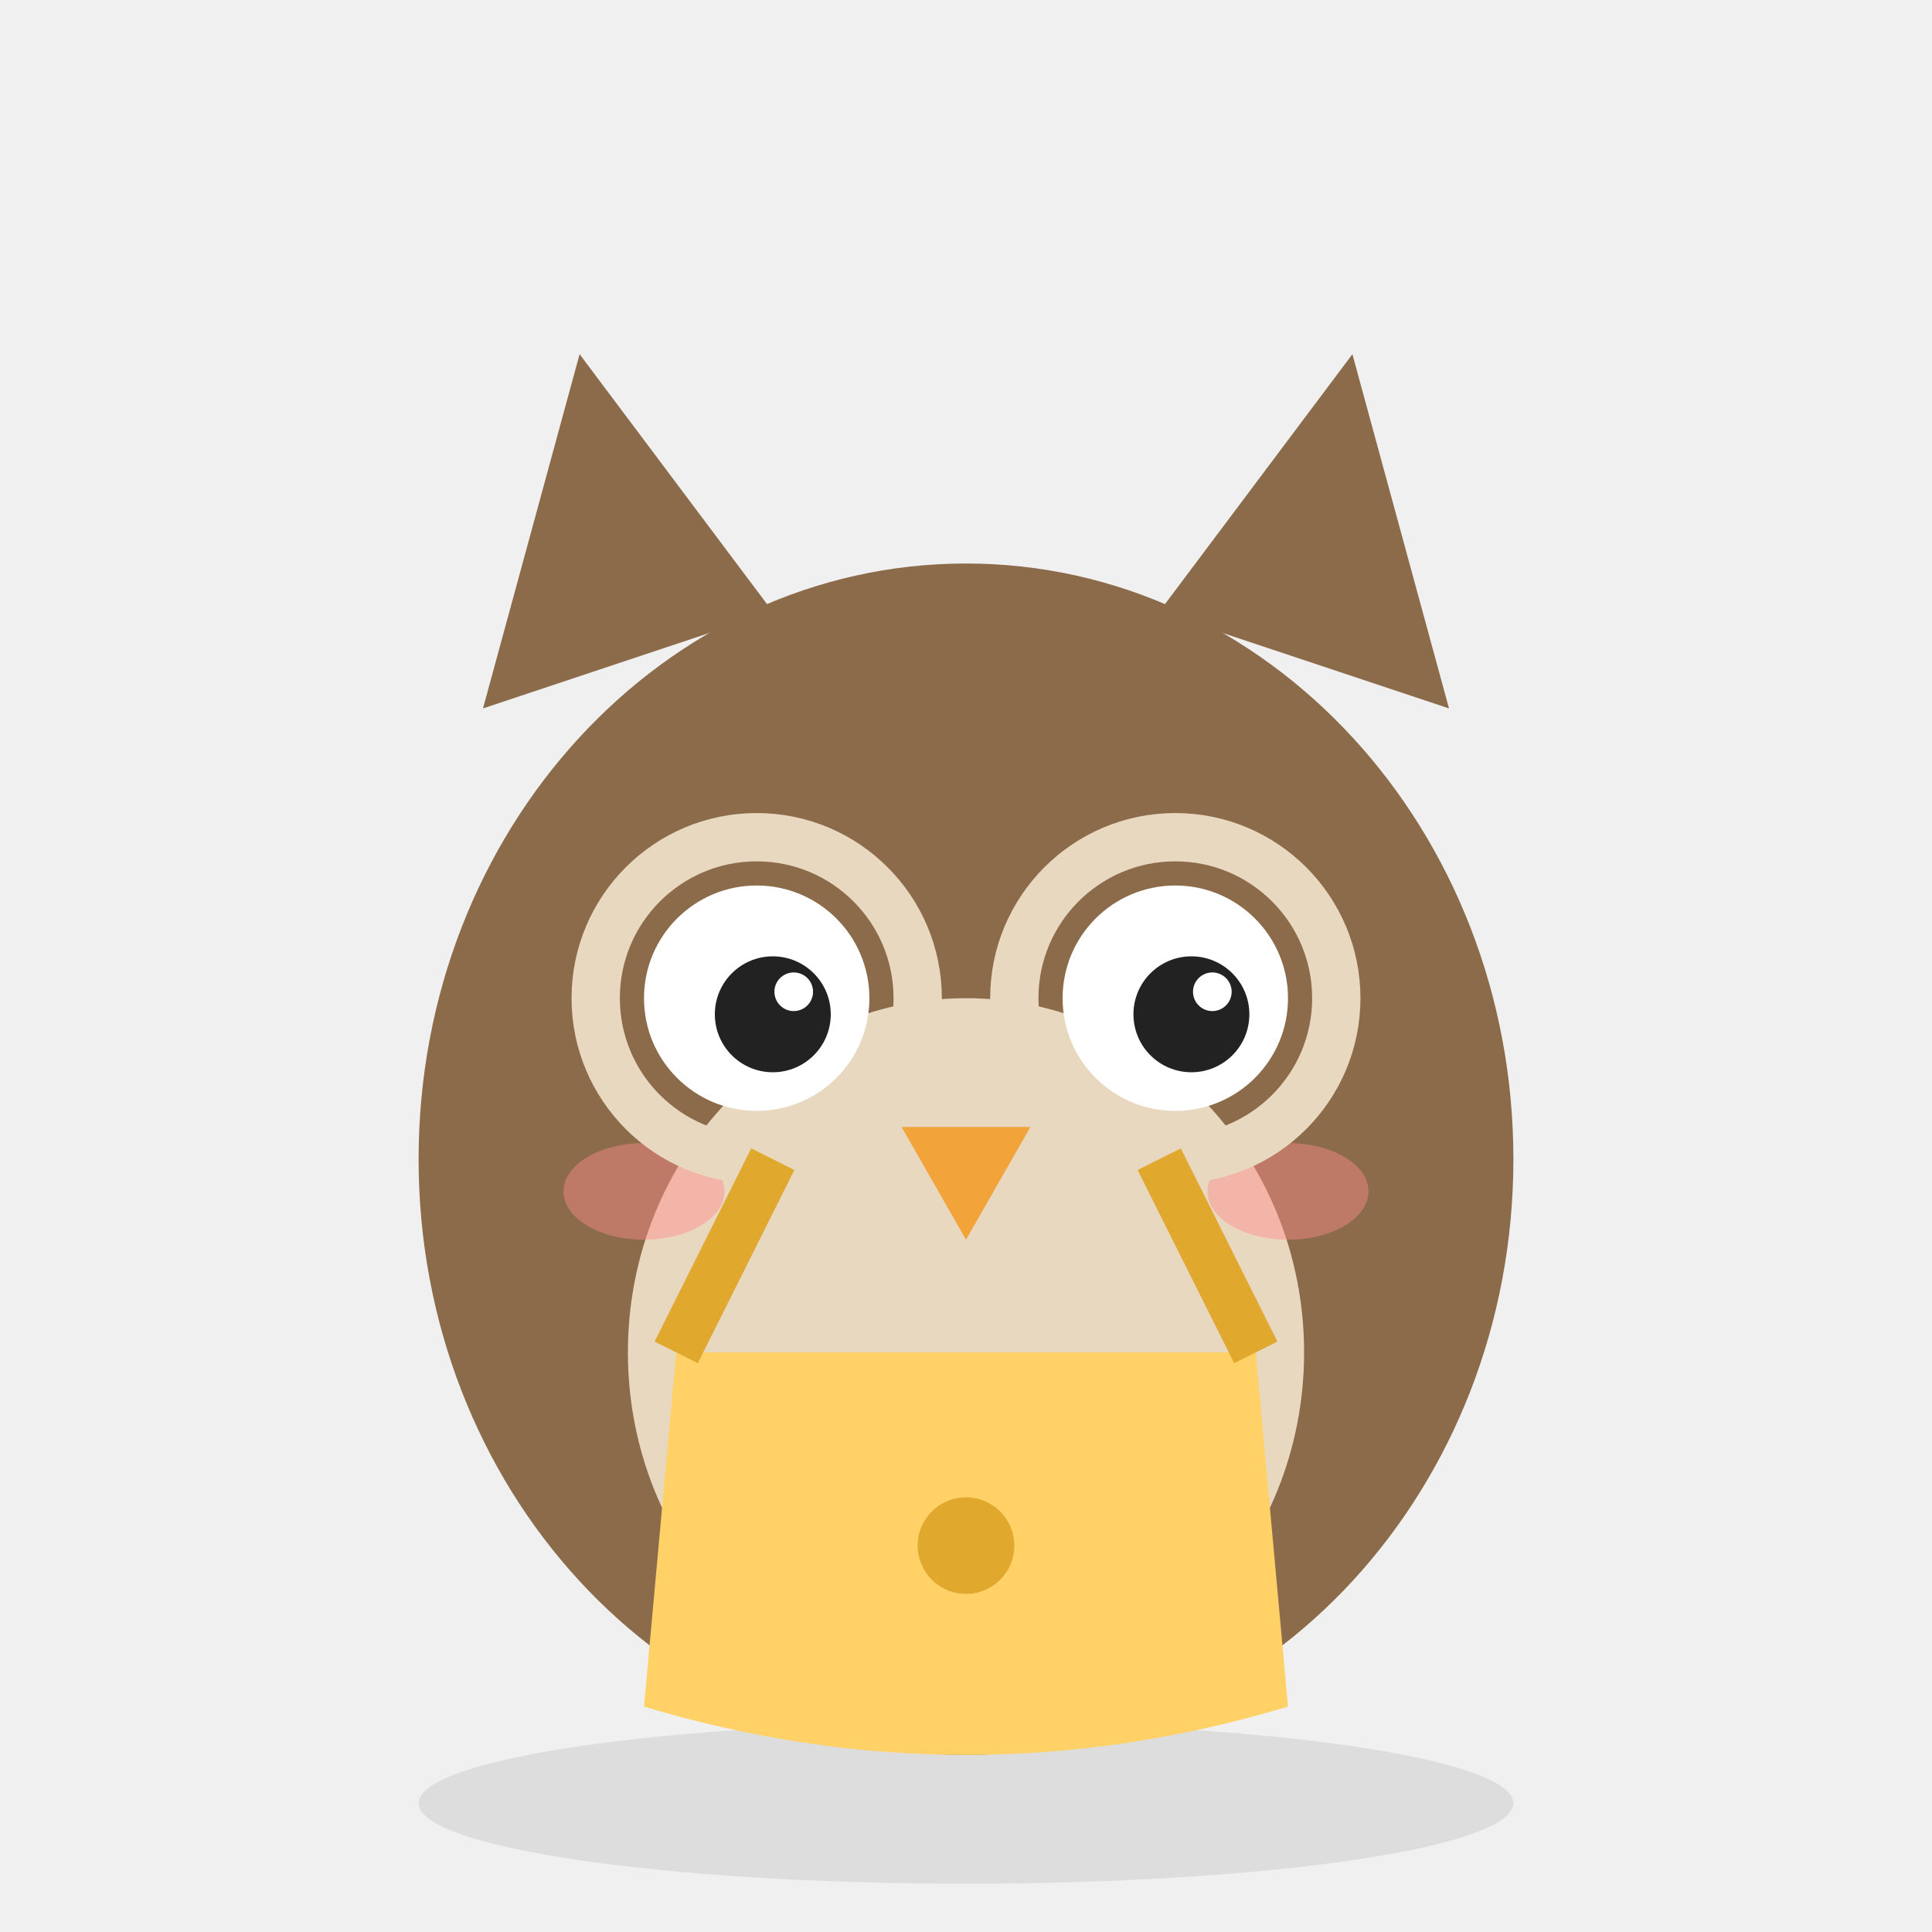
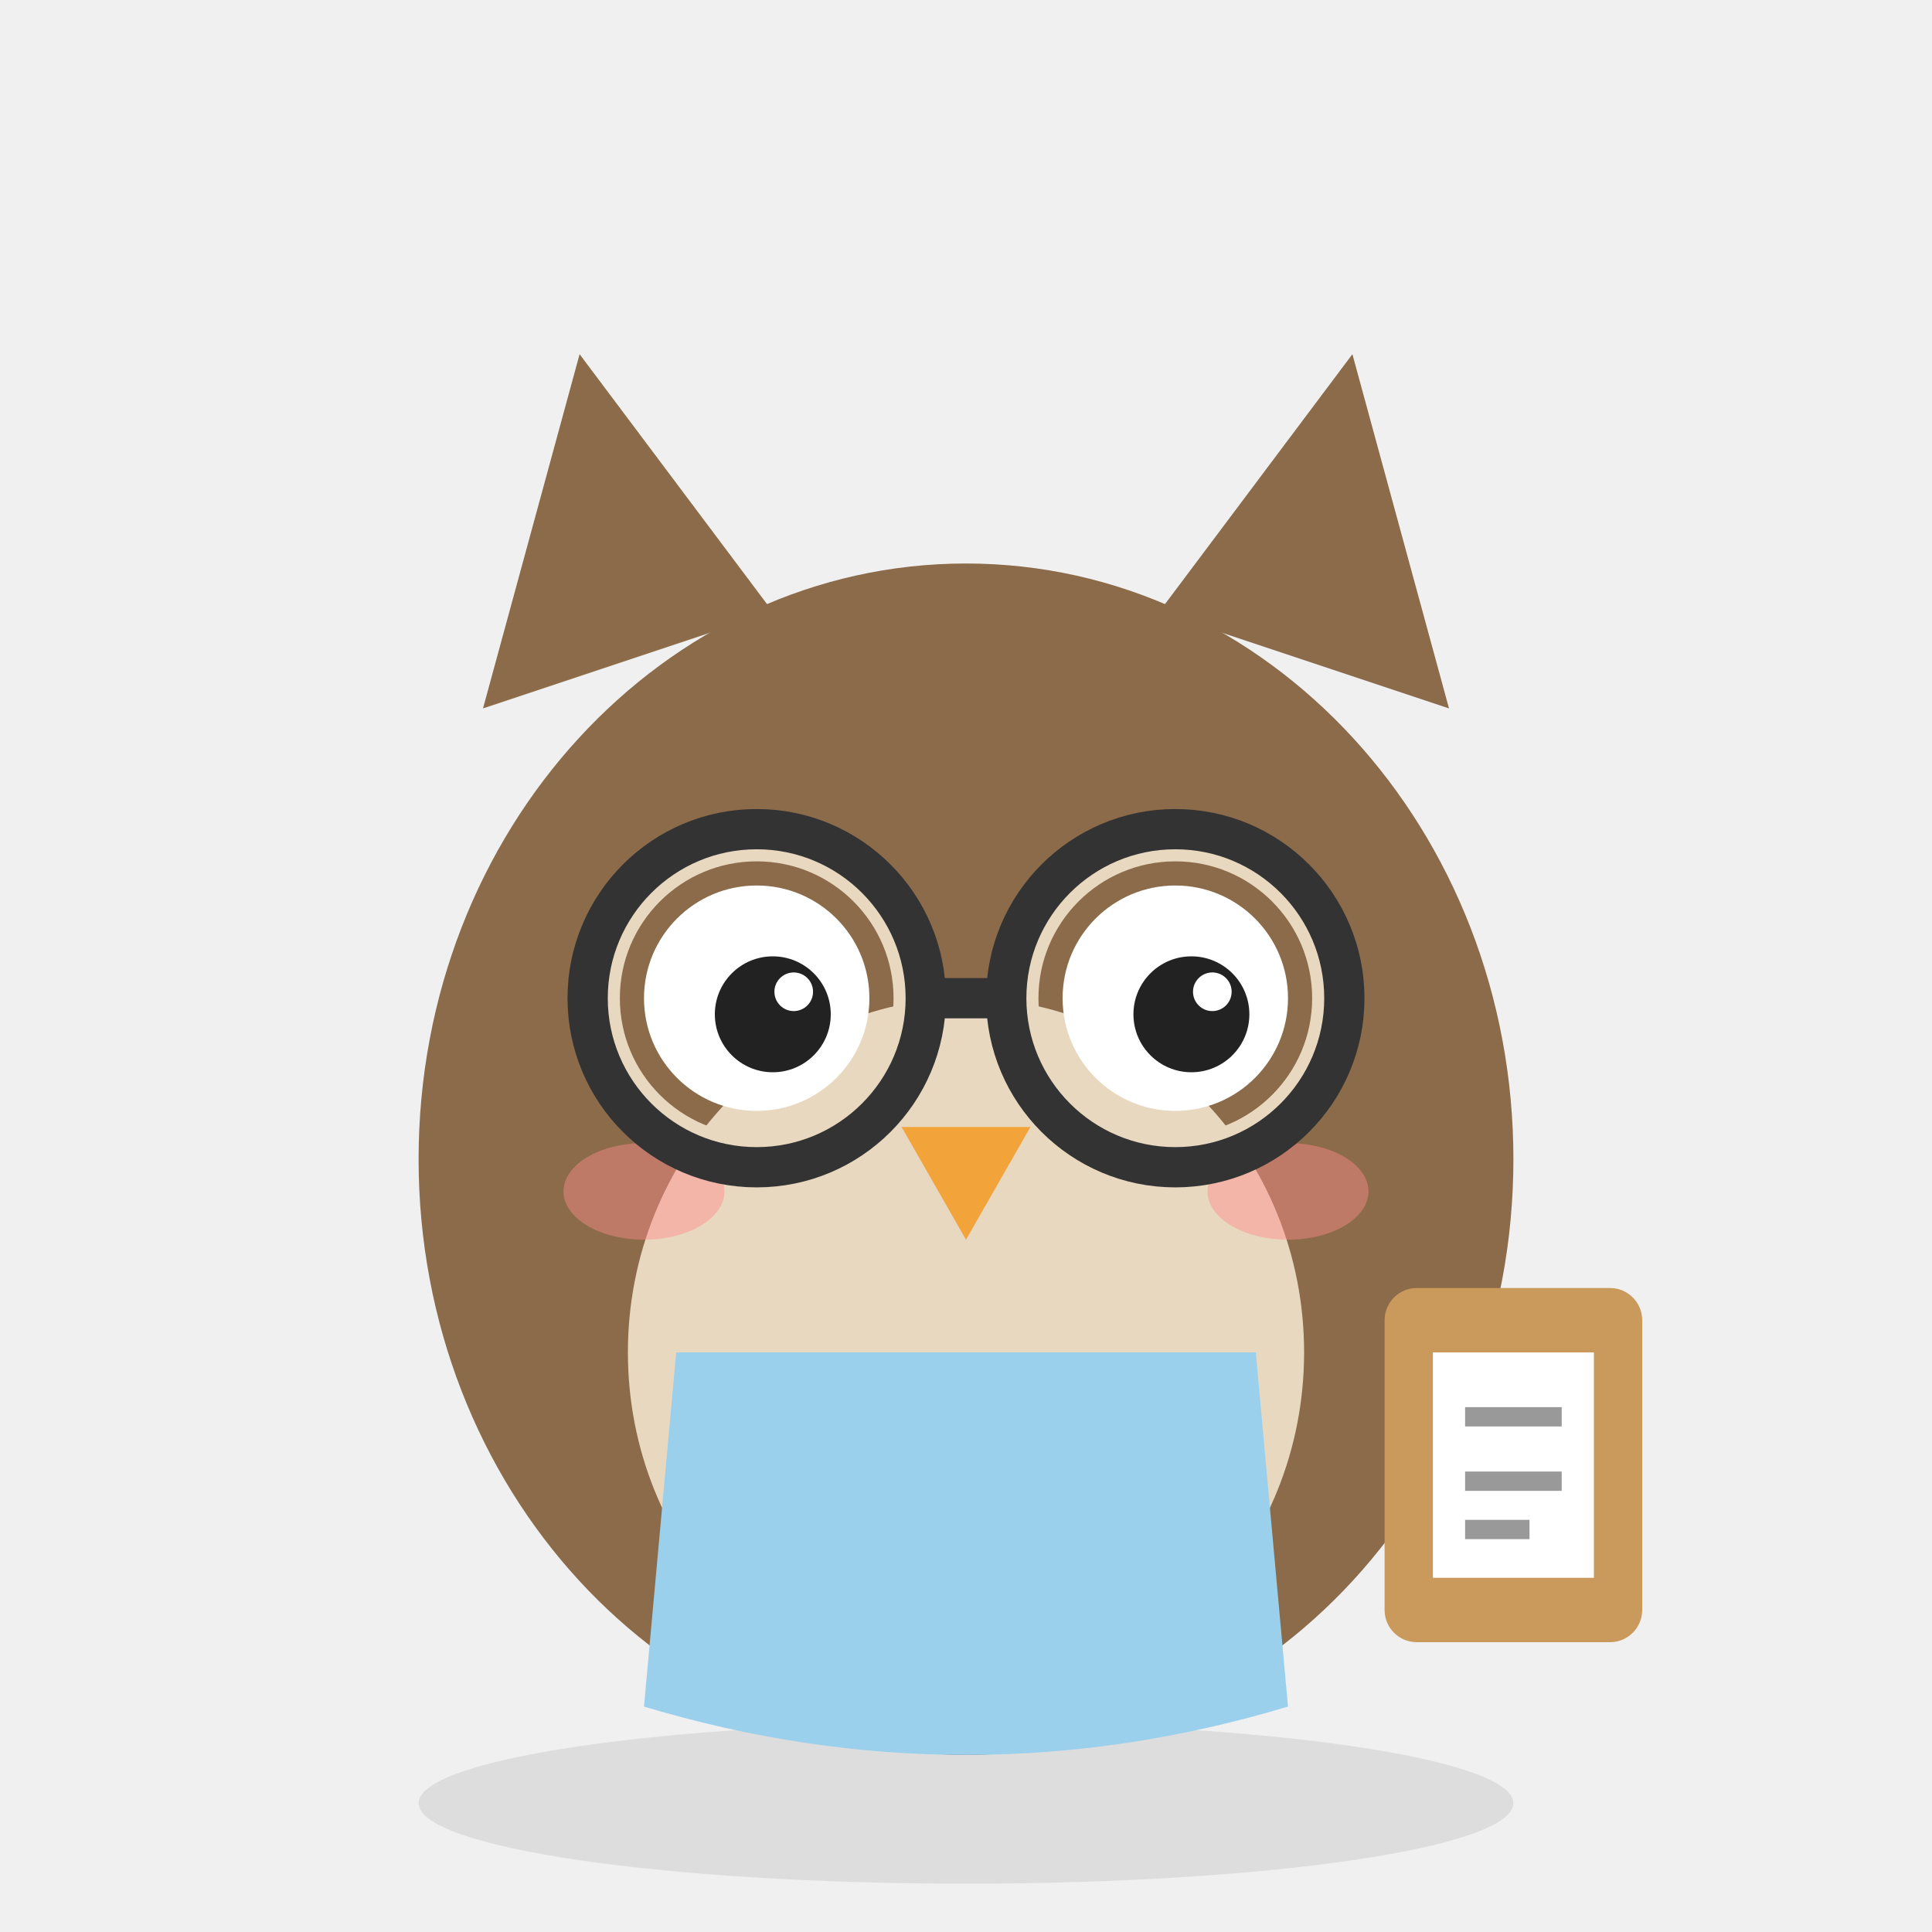
<svg xmlns="http://www.w3.org/2000/svg" viewBox="0 0 120 120" width="240" height="240">
  <ellipse cx="60" cy="112" rx="34" ry="5" fill="#000" opacity=".08" />
  <ellipse cx="60" cy="72" rx="34" ry="37" fill="#8b6b4a" />
  <ellipse cx="60" cy="84" rx="21" ry="22" fill="#e9d8c0" />
  <circle cx="47" cy="62" r="7" fill="#fff" />
  <circle cx="73" cy="62" r="7" fill="#fff" />
  <circle cx="48" cy="63" r="3.6" fill="#222" />
  <circle cx="74" cy="63" r="3.6" fill="#222" />
  <circle cx="49.3" cy="61.6" r="1.2" fill="#fff" />
  <circle cx="75.3" cy="61.6" r="1.2" fill="#fff" />
  <ellipse cx="40" cy="74" rx="5" ry="3" fill="#ff8a8a" opacity=".45" />
  <ellipse cx="80" cy="74" rx="5" ry="3" fill="#ff8a8a" opacity=".45" />
  <path d="M30 44 L36 22 L48 38 Z" fill="#8b6b4a" />
  <path d="M90 44 L84 22 L72 38 Z" fill="#8b6b4a" />
  <circle cx="47" cy="62" r="10" fill="none" stroke="#e9d8c0" stroke-width="3" />
  <circle cx="73" cy="62" r="10" fill="none" stroke="#e9d8c0" stroke-width="3" />
  <path d="M56 70 L64 70 L60 77 Z" fill="#f2a33a" />
-   <path d="M42 84 L78 84 L80 106 Q60 112 40 106 Z" fill="#ffd166" />
-   <path d="M42 84 L48 72 M78 84 L72 72" stroke="#e0a92e" stroke-width="3" />
-   <circle cx="60" cy="96" r="3" fill="#e0a92e" />
+   <path d="M42 84 L78 84 L80 106 Q60 112 40 106 Z" fill="#9ad0ec" />
+   <circle cx="47" cy="62" r="10.5" fill="none" stroke="#333" stroke-width="2.5" />
+   <circle cx="73" cy="62" r="10.5" fill="none" stroke="#333" stroke-width="2.5" />
+   <path d="M57.5 62 L62.5 62" stroke="#333" stroke-width="2.5" />
+   <rect x="86" y="80" width="16" height="22" rx="2" fill="#c99a5b" />
+   <rect x="89" y="84" width="10" height="14" fill="#fff" />
+   <path d="M91 88 h6 M91 92 h6 M91 95 h4" stroke="#999" stroke-width="1.2" />
</svg>
